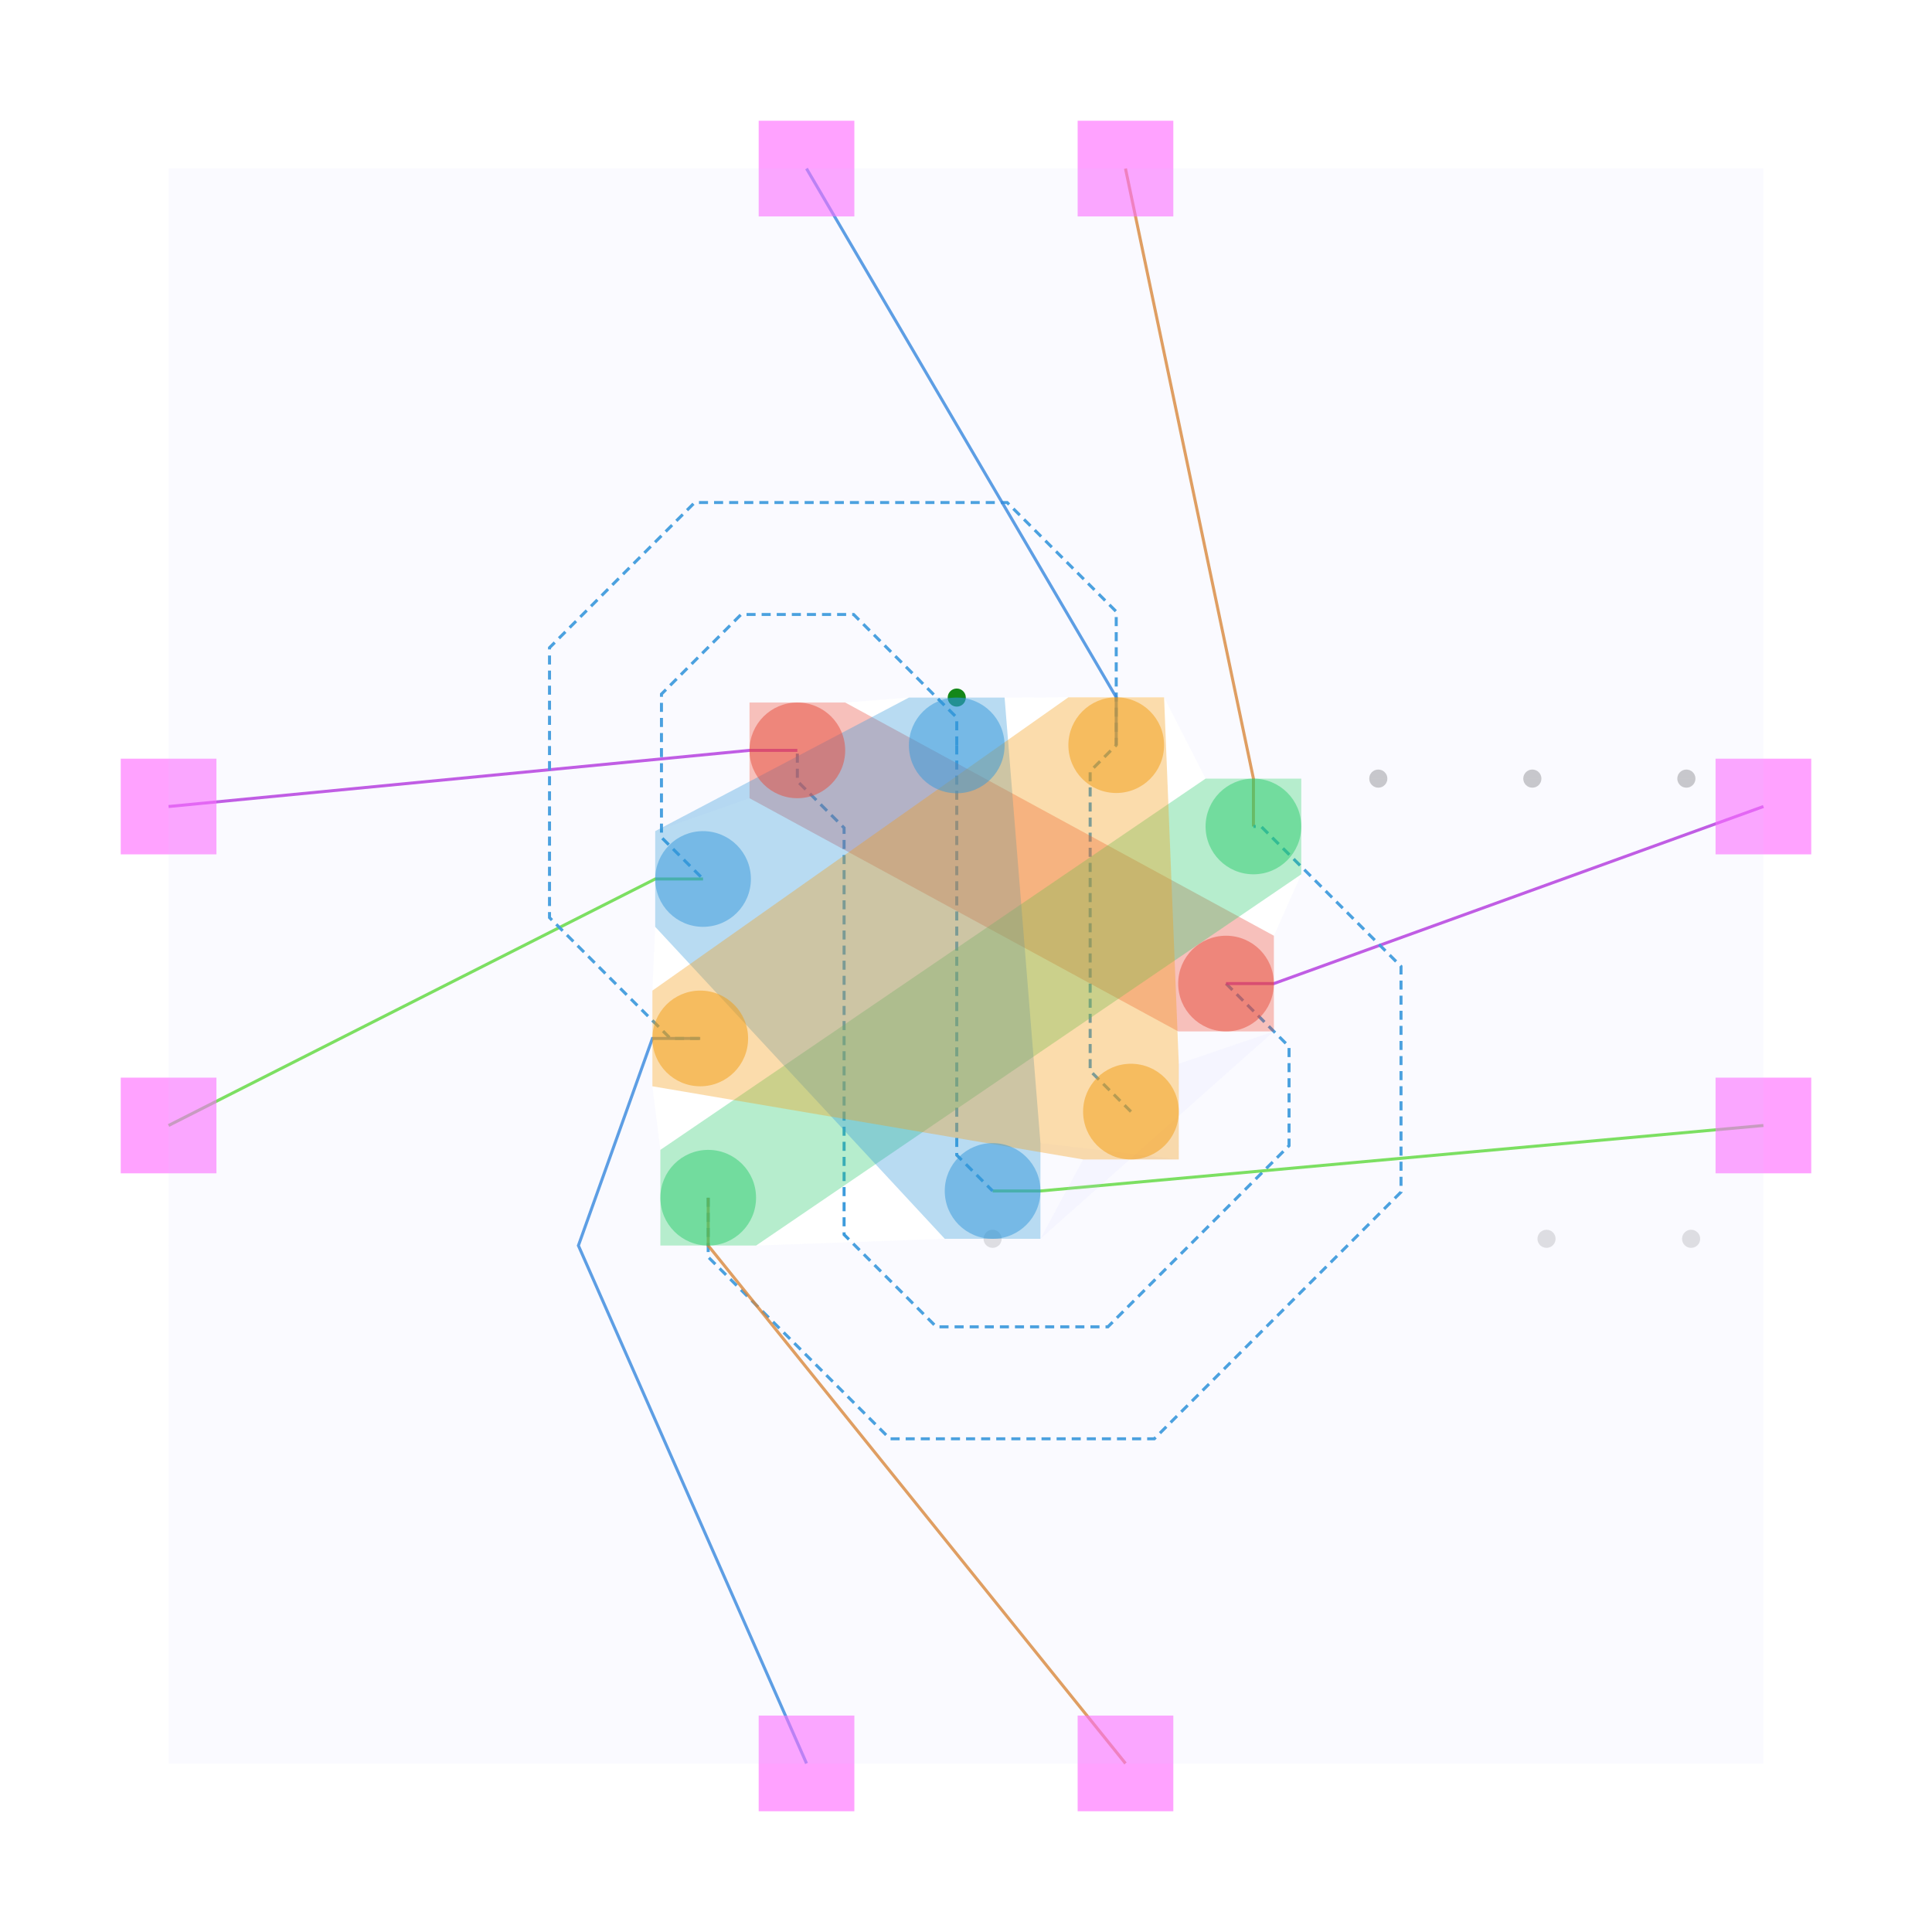
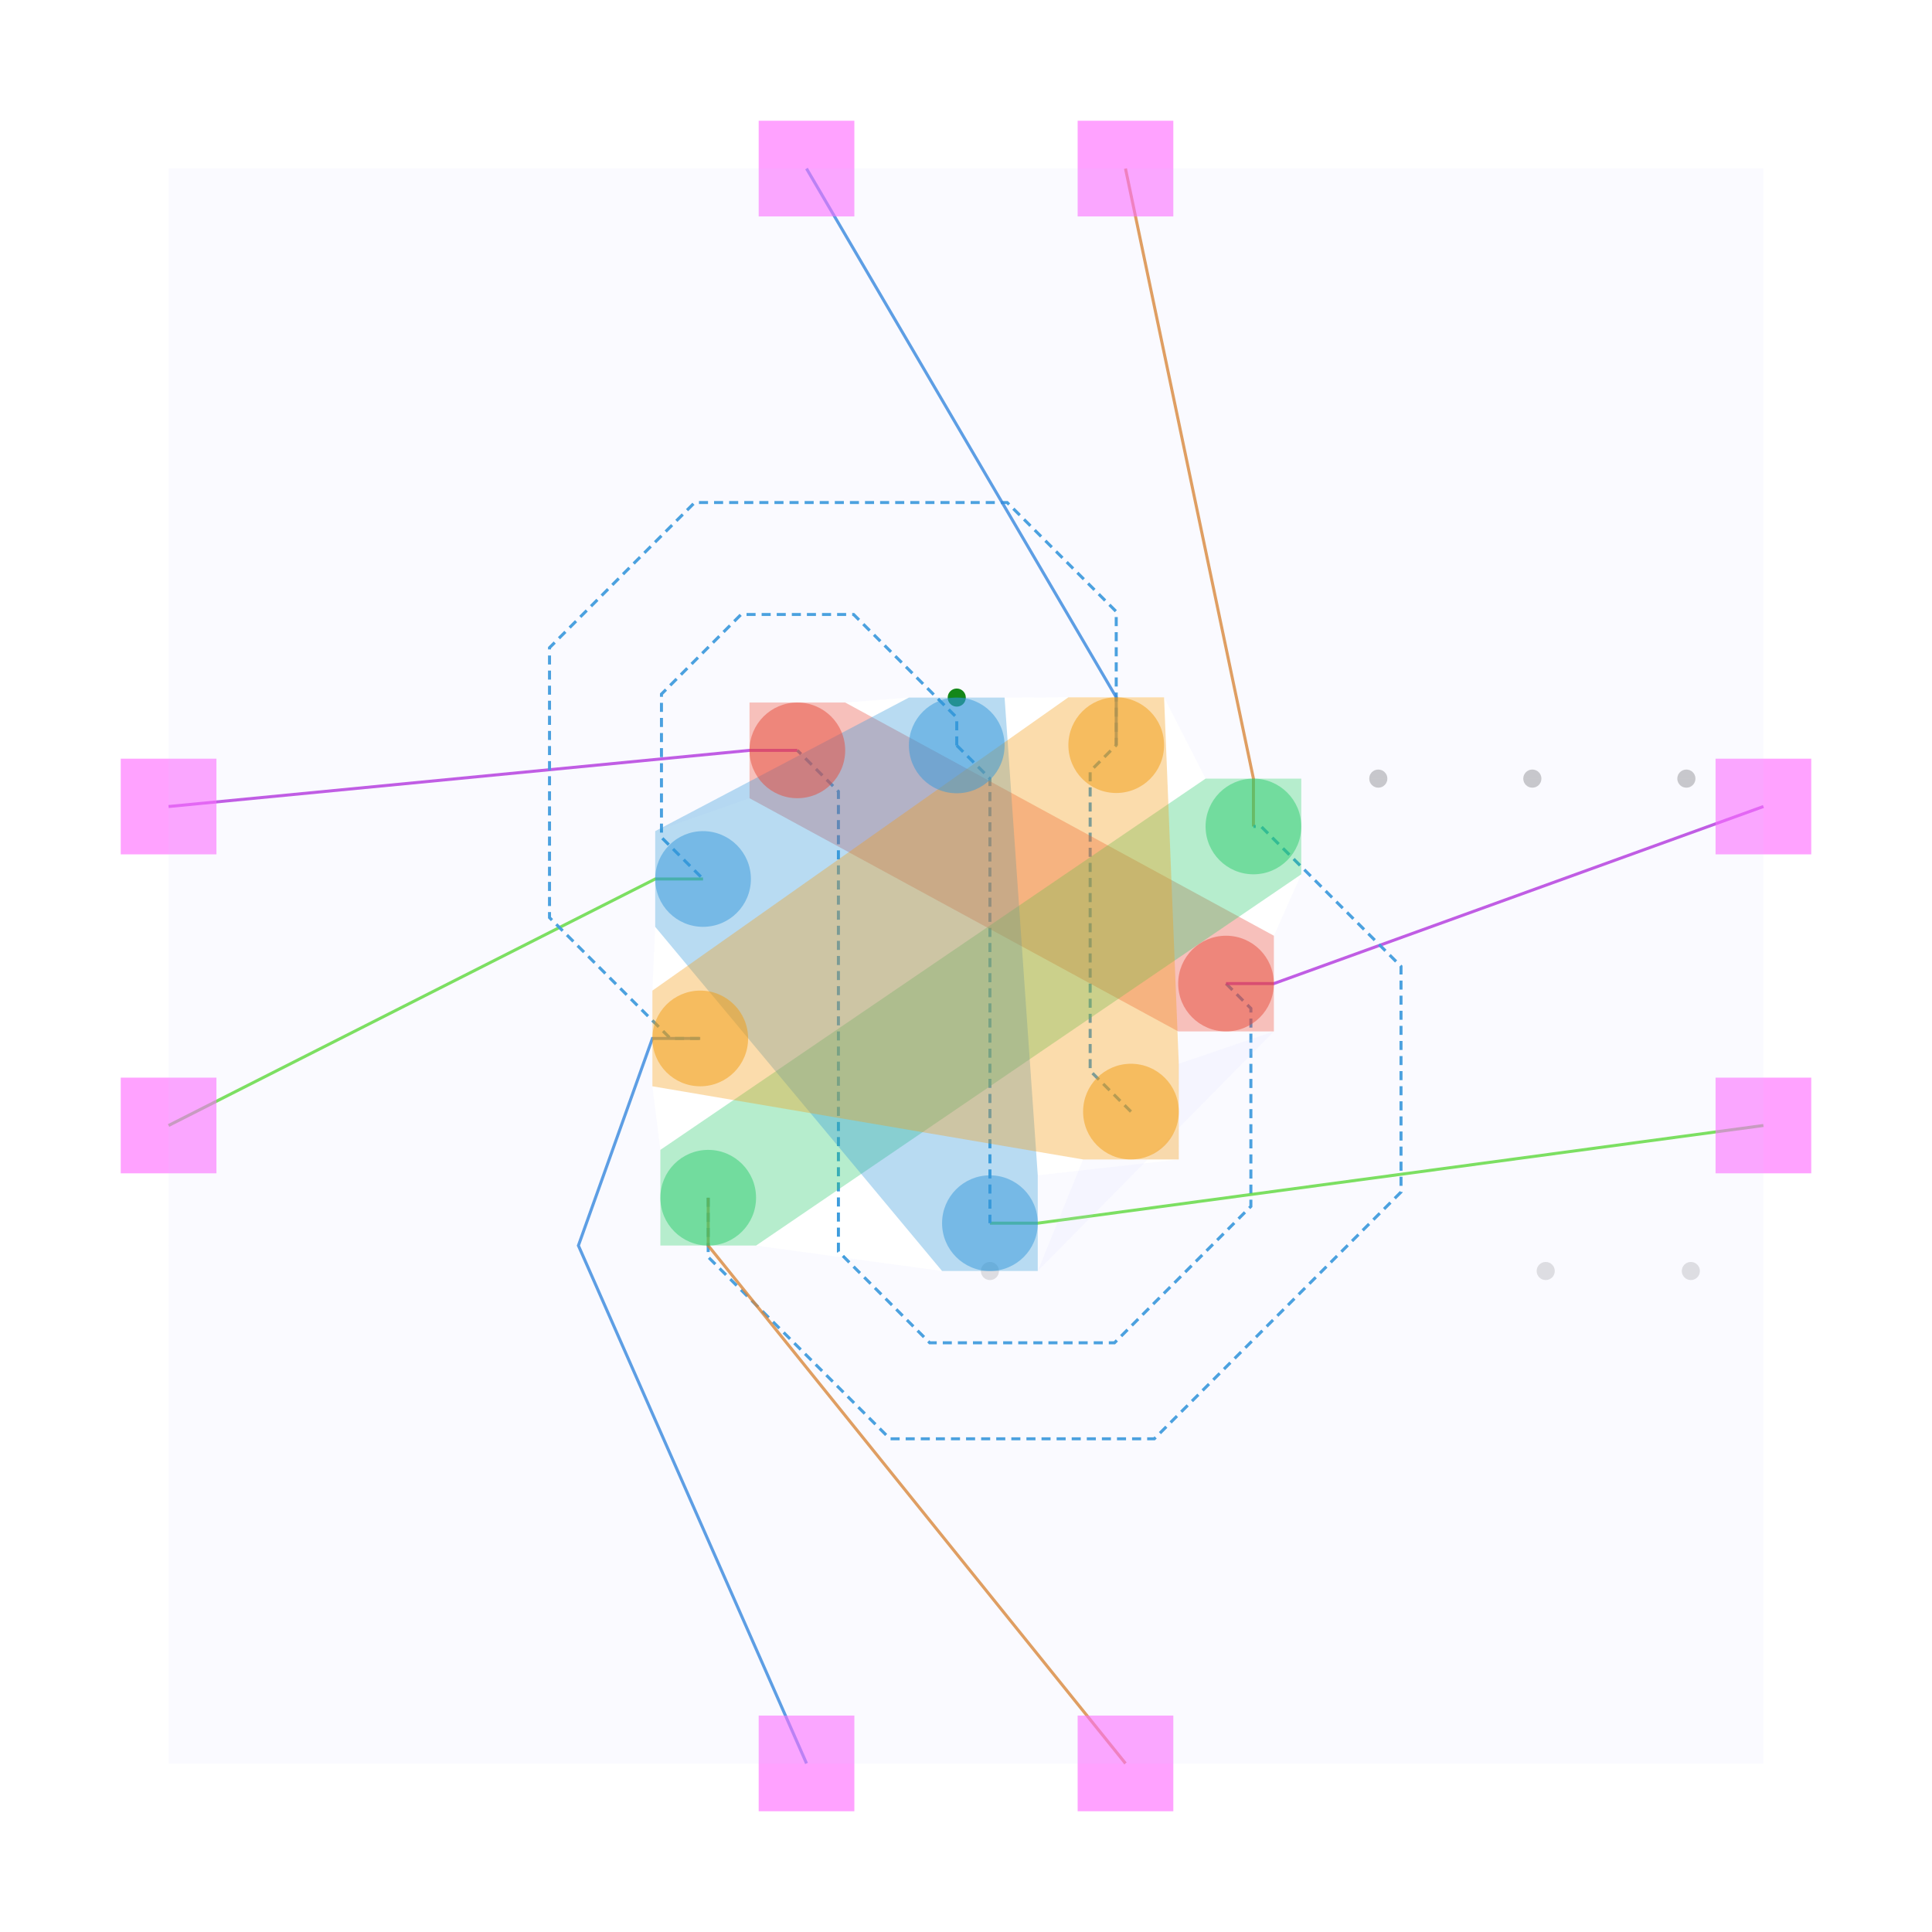
<svg xmlns="http://www.w3.org/2000/svg" width="640" height="640" viewBox="0 0 640 640">
  <rect width="100%" height="100%" fill="white" />
  <g>
    <circle data-type="point" data-label="via:net4-T g: 5.31 h: 1.00 f: 5.86" data-x="-0.028999999999999998" data-y="0.841542" cx="316.936" cy="231.082" r="3" fill="green" />
  </g>
  <g>
-     <circle data-type="point" data-label="via:net4-B g: 5.56 h: 2.00 f: 6.67" data-x="0.083422" data-y="-0.855274" cx="328.814" cy="410.369" r="3" fill="rgba(128, 128, 128, 0.25)" />
+     <circle data-type="point" data-label="via:net4-B g: 5.56 h: 2.00 f: 6.67" data-x="0.07499999999999998" data-y="-0.9562740000000001" cx="327.925" cy="421.04" r="3" fill="rgba(128, 128, 128, 0.25)" />
  </g>
  <g>
    <circle data-type="point" data-label="via:T-R_0 g: 6.36 h: 1.00 f: 6.91" data-x="1.2926191666666667" data-y="0.587488" cx="456.579" cy="257.926" r="3" fill="rgba(128, 128, 128, 0.25)" />
  </g>
  <g>
    <circle data-type="point" data-label="via:T-R_2 g: 6.36 h: 1.00 f: 6.91" data-x="2.2585238333333333" data-y="0.587488" cx="558.636" cy="257.926" r="3" fill="rgba(128, 128, 128, 0.25)" />
  </g>
  <g>
    <circle data-type="point" data-label="via:T-R_1 g: 6.36 h: 1.00 f: 6.91" data-x="1.7755714999999999" data-y="0.587488" cx="507.608" cy="257.926" r="3" fill="rgba(128, 128, 128, 0.25)" />
  </g>
  <g>
    <circle data-type="point" data-label="via:T-R_0 g: 6.95 h: 1.00 f: 7.50" data-x="1.2926191666666667" data-y="0.587488" cx="456.579" cy="257.926" r="3" fill="rgba(128, 128, 128, 0.25)" />
  </g>
  <g>
    <circle data-type="point" data-label="via:T-R_1 g: 6.95 h: 1.00 f: 7.50" data-x="1.7755714999999999" data-y="0.587488" cx="507.608" cy="257.926" r="3" fill="rgba(128, 128, 128, 0.25)" />
  </g>
  <g>
    <circle data-type="point" data-label="via:T-R_2 g: 6.95 h: 1.00 f: 7.50" data-x="2.2585238333333333" data-y="0.587488" cx="558.636" cy="257.926" r="3" fill="rgba(128, 128, 128, 0.25)" />
  </g>
  <g>
-     <circle data-type="point" data-label="via:B-R_3 g: 6.85 h: 2.00 f: 7.95" data-x="1.8200265999999998" data-y="-0.855274" cx="512.305" cy="410.369" r="3" fill="rgba(128, 128, 128, 0.25)" />
+     <circle data-type="point" data-label="via:B-R_3 g: 6.85 h: 2.00 f: 7.95" data-x="1.8175" data-y="-0.9562740000000001" cx="512.038" cy="421.04" r="3" fill="rgba(128, 128, 128, 0.25)" />
  </g>
  <g>
-     <circle data-type="point" data-label="via:B-R_4 g: 6.85 h: 2.00 f: 7.95" data-x="2.2733422" data-y="-0.855274" cx="560.202" cy="410.369" r="3" fill="rgba(128, 128, 128, 0.25)" />
+     <circle data-type="point" data-label="via:B-R_4 g: 6.85 h: 2.00 f: 7.95" data-x="2.2725" data-y="-0.9562740000000001" cx="560.113" cy="421.04" r="3" fill="rgba(128, 128, 128, 0.25)" />
  </g>
  <g>
    <polyline data-points="-2.5,0.5 -0.678763,0.676055 -0.528763,0.676055" data-type="line" data-label="" points="55.849,267.17 248.282,248.568 264.131,248.568" fill="none" stroke="hsla(286, 70%, 50%, 0.8)" stroke-width="1px" />
  </g>
  <g>
-     <polyline data-points="0.815244,-0.055081 1.01282,-0.252657 1.01282,-0.563283 0.444829,-1.131274 -0.093033,-1.131274 -0.382222,-0.842085 -0.382222,0.433097 -0.528763,0.579638 -0.528763,0.676055" data-type="line" data-label="" points="406.139,325.82 427.015,346.696 427.015,379.517 367.001,439.531 310.17,439.531 279.614,408.975 279.614,274.239 264.131,258.755 264.131,248.568" fill="none" stroke="rgba(52, 152, 219, 0.95)" stroke-width="1px" stroke-dasharray="3 2" />
+     <polyline data-points="0.815244,-0.055081 0.893145,-0.132982 0.893145,-0.753669 0.465539,-1.181274 -0.113744,-1.181274 -0.4,-0.895018 -0.4,0.547292 -0.528763,0.676055" data-type="line" data-label="" points="406.139,325.82 414.37,334.051 414.37,399.633 369.189,444.814 307.982,444.814 277.736,414.568 277.736,262.173 264.131,248.568" fill="none" stroke="rgba(52, 152, 219, 0.95)" stroke-width="1px" stroke-dasharray="3 2" />
  </g>
  <g>
    <polyline data-points="0.815244,-0.055081 0.965244,-0.05508099999999999 2.5,0.5" data-type="line" data-label="" points="406.139,325.82 421.988,325.82 584.151,267.17" fill="none" stroke="hsla(286, 70%, 50%, 0.8)" stroke-width="1px" />
  </g>
  <g>
-     <polyline data-points="2.5,-0.5 0.233422,-0.705274 0.083422,-0.705274" data-type="line" data-label="" points="584.151,372.83 344.663,394.52 328.814,394.52" fill="none" stroke="hsla(106, 70%, 50%, 0.8)" stroke-width="1px" />
+     <polyline data-points="2.5,-0.5000000000000002 0.22499999999999998,-0.806274 0.075,-0.806274" data-type="line" data-label="" points="584.151,372.83 343.774,405.191 327.925,405.191" fill="none" stroke="hsla(106, 70%, 50%, 0.8)" stroke-width="1px" />
  </g>
  <g>
-     <polyline data-points="-0.029,0.691542 -0.029,-0.592852 0.083422,-0.705274" data-type="line" data-label="" points="316.936,246.931 316.936,382.641 328.814,394.52" fill="none" stroke="rgba(52, 152, 219, 0.95)" stroke-width="1px" stroke-dasharray="3 2" />
+     <polyline data-points="-0.029,0.691542 0.075,0.587542 0.075,-0.806274" data-type="line" data-label="" points="316.936,246.931 327.925,257.92 327.925,405.191" fill="none" stroke="rgba(52, 152, 219, 0.95)" stroke-width="1px" stroke-dasharray="3 2" />
  </g>
  <g>
    <polyline data-points="-0.029,0.691542 -0.029,0.778747 -0.352308,1.102055 -0.705218,1.102055 -0.954763,0.85251 -0.954763,0.403183 -0.824388,0.272808" data-type="line" data-label="" points="316.936,246.931 316.936,237.717 282.775,203.556 245.486,203.556 219.119,229.923 219.119,277.4 232.895,291.175" fill="none" stroke="rgba(52, 152, 219, 0.95)" stroke-width="1px" stroke-dasharray="3 2" />
  </g>
  <g>
    <polyline data-points="-0.824388,0.272808 -0.974388,0.272808 -2.5,-0.4999999999999998" data-type="line" data-label="" points="232.895,291.175 217.046,291.175 55.849,372.83" fill="none" stroke="hsla(106, 70%, 50%, 0.8)" stroke-width="1px" />
  </g>
  <g>
    <polyline data-points="0.5,2.5 0.901143,0.587488 0.901143,0.437488" data-type="line" data-label="" points="372.83,55.849 415.215,257.926 415.215,273.775" fill="none" stroke="hsla(30, 70%, 50%, 0.8)" stroke-width="1px" />
  </g>
  <g>
    <polyline data-points="-0.808222,-0.726499 -0.808222,-0.912474 -0.238422,-1.482274 0.590217,-1.482274 1.36382,-0.708672 1.36382,-0.001202 0.92513,0.437488 0.901143,0.437488" data-type="line" data-label="" points="234.603,396.762 234.603,416.412 294.808,476.618 382.363,476.618 464.102,394.879 464.102,320.127 417.75,273.775 415.215,273.775" fill="none" stroke="rgba(52, 152, 219, 0.95)" stroke-width="1px" stroke-dasharray="3 2" />
  </g>
  <g>
    <polyline data-points="-0.808222,-0.726499 -0.808222,-0.876499 0.5,-2.5" data-type="line" data-label="" points="234.603,396.762 234.603,412.611 372.83,584.151" fill="none" stroke="hsla(30, 70%, 50%, 0.8)" stroke-width="1px" />
  </g>
  <g>
    <polyline data-points="-0.5,-2.5 -1.215185,-0.876499 -0.983162,-0.227118 -0.833162,-0.227118" data-type="line" data-label="" points="267.17,584.151 191.603,412.611 216.119,343.997 231.968,343.997" fill="none" stroke="hsla(210, 70%, 50%, 0.8)" stroke-width="1px" />
  </g>
  <g>
    <polyline data-points="0.517145,-0.456503 0.389244,-0.328602 0.389244,0.610646 0.471002,0.692404 0.471002,1.111132 0.129079,1.453055 -0.850606,1.453055 -1.305763,0.997899 -1.305763,0.151728 -0.926917,-0.227118 -0.833162,-0.227118" data-type="line" data-label="" points="374.642,368.234 361.128,354.72 361.128,255.479 369.766,246.84 369.766,202.597 333.639,166.47 230.125,166.47 182.033,214.562 182.033,303.968 222.062,343.997 231.968,343.997" fill="none" stroke="rgba(52, 152, 219, 0.95)" stroke-width="1px" stroke-dasharray="3 2" />
  </g>
  <g>
    <polyline data-points="0.471002,0.692404 0.471002,0.842404 -0.5,2.5" data-type="line" data-label="" points="369.766,246.84 369.766,230.991 267.17,55.849" fill="none" stroke="hsla(210, 70%, 50%, 0.8)" stroke-width="1px" />
  </g>
  <g>
    <rect data-type="rect" data-label="" data-x="-2.5" data-y="0.5" x="40" y="251.321" width="31.698" height="31.698" fill="rgba(255, 100, 255, 0.6)" stroke="black" stroke-width="0.009" />
  </g>
  <g>
    <rect data-type="rect" data-label="" data-x="2.5" data-y="0.5" x="568.302" y="251.321" width="31.698" height="31.698" fill="rgba(255, 100, 255, 0.6)" stroke="black" stroke-width="0.009" />
  </g>
  <g>
    <rect data-type="rect" data-label="" data-x="2.5" data-y="-0.5" x="568.302" y="356.981" width="31.698" height="31.698" fill="rgba(255, 100, 255, 0.6)" stroke="black" stroke-width="0.009" />
  </g>
  <g>
    <rect data-type="rect" data-label="" data-x="-2.5" data-y="-0.5" x="40" y="356.981" width="31.698" height="31.698" fill="rgba(255, 100, 255, 0.6)" stroke="black" stroke-width="0.009" />
  </g>
  <g>
    <rect data-type="rect" data-label="" data-x="0.5" data-y="2.5" x="356.981" y="40" width="31.698" height="31.698" fill="rgba(255, 100, 255, 0.6)" stroke="black" stroke-width="0.009" />
  </g>
  <g>
    <rect data-type="rect" data-label="" data-x="0.5" data-y="-2.5" x="356.981" y="568.302" width="31.698" height="31.698" fill="rgba(255, 100, 255, 0.6)" stroke="black" stroke-width="0.009" />
  </g>
  <g>
    <rect data-type="rect" data-label="" data-x="-0.5" data-y="-2.5" x="251.321" y="568.302" width="31.698" height="31.698" fill="rgba(255, 100, 255, 0.6)" stroke="black" stroke-width="0.009" />
  </g>
  <g>
    <rect data-type="rect" data-label="" data-x="-0.5" data-y="2.5" x="251.321" y="40" width="31.698" height="31.698" fill="rgba(255, 100, 255, 0.6)" stroke="black" stroke-width="0.009" />
  </g>
  <g>
    <polygon data-type="polygon" data-label="" data-points="-2.5,2.5 2.5,2.5 2.5,0.587488 1.051143,0.587488 1.051143,0.587488 0.751143,0.587488 0.6210019999999999,0.842404 0.321002,0.842404 0.121,0.841542 -0.179,0.841542 -0.37876299999999996,0.826055 -0.678763,0.826055 -0.678763,0.826055 -2.5,0.826055" points="55.849,55.849 584.151,55.849 584.151,257.926 431.064,257.926 431.064,257.926 399.366,257.926 385.615,230.991 353.917,230.991 332.785,231.082 301.087,231.082 279.98,232.719 248.282,232.719 248.282,232.719 55.849,232.719" fill="rgba(200, 200, 255, 0.1)" stroke="black" stroke-width="0.009" />
  </g>
  <g>
-     <polygon data-type="polygon" data-label="" data-points="-2.5,-2.5 2.5,-2.5 2.5,-0.855274 0.233422,-0.855274 0.965244,-0.20508099999999999 0.665244,-0.20508099999999999 0.667145,-0.606503 0.36714499999999994,-0.606503 0.233422,-0.855274 -0.066578,-0.855274 -0.658222,-0.876499 -0.958222,-0.876499 -0.958222,-0.876499 -2.5,-0.876499" points="55.849,584.151 584.151,584.151 584.151,410.369 344.663,410.369 421.988,341.669 390.29,341.669 390.491,384.083 358.793,384.083 344.663,410.369 312.965,410.369 250.452,412.611 218.754,412.611 218.754,412.611 55.849,412.611" fill="rgba(200, 200, 255, 0.1)" stroke="black" stroke-width="0.009" />
+     <polygon data-type="polygon" data-label="" data-points="-2.5,-2.5 2.5,-2.5 2.5,-0.9562740000000001 0.22499999999999998,-0.9562740000000001 0.965244,-0.20508099999999999 0.665244,-0.20508099999999999 0.667145,-0.606503 0.36714499999999994,-0.606503 0.22499999999999998,-0.9562740000000001 -0.075,-0.9562740000000001 -0.658222,-0.876499 -0.958222,-0.876499 -0.958222,-0.876499 -2.5,-0.876499" points="55.849,584.151 584.151,584.151 584.151,421.04 343.774,421.04 421.988,341.669 390.29,341.669 390.491,384.083 358.793,384.083 343.774,421.04 312.075,421.04 250.452,412.611 218.754,412.611 218.754,412.611 55.849,412.611" fill="rgba(200, 200, 255, 0.1)" stroke="black" stroke-width="0.009" />
  </g>
  <g>
    <polygon data-type="polygon" data-label="" data-points="-2.5,-0.876499 -0.958222,-0.876499 -0.958222,-0.876499 -0.958222,-0.576499 -0.983162,-0.37711799999999995 -0.983162,-0.07711799999999999 -0.974388,0.122808 -0.974388,0.42280799999999996 -0.678763,0.5260549999999999 -0.678763,0.826055 -2.5,0.826055" points="55.849,412.611 218.754,412.611 218.754,412.611 218.754,380.913 216.119,359.846 216.119,328.148 217.046,307.024 217.046,275.326 248.282,264.417 248.282,232.719 55.849,232.719" fill="rgba(200, 200, 255, 0.1)" stroke="black" stroke-width="0.009" />
  </g>
  <g>
-     <polygon data-type="polygon" data-label="" data-points="2.5,-0.855274 0.233422,-0.855274 0.233422,-0.855274 0.233422,-0.5552739999999999 0.667145,-0.606503 0.667145,-0.30650299999999997 0.965244,-0.20508099999999999 0.965244,0.094919 1.051143,0.28748799999999997 1.051143,0.587488 2.5,0.587488" points="584.151,410.369 344.663,410.369 344.663,410.369 344.663,378.67 390.491,384.083 390.491,352.385 421.988,341.669 421.988,309.971 431.064,289.624 431.064,257.926 584.151,257.926" fill="rgba(200, 200, 255, 0.1)" stroke="black" stroke-width="0.009" />
+     <polygon data-type="polygon" data-label="" data-points="2.5,-0.9562740000000001 0.22499999999999998,-0.9562740000000001 0.22499999999999998,-0.9562740000000001 0.22499999999999998,-0.656274 0.667145,-0.606503 0.667145,-0.30650299999999997 0.965244,-0.20508099999999999 0.965244,0.094919 1.051143,0.28748799999999997 1.051143,0.587488 2.5,0.587488" points="584.151,421.04 343.774,421.04 343.774,421.04 343.774,389.342 390.491,384.083 390.491,352.385 421.988,341.669 421.988,309.971 431.064,289.624 431.064,257.926 584.151,257.926" fill="rgba(200, 200, 255, 0.1)" stroke="black" stroke-width="0.009" />
  </g>
  <g>
    <polygon data-type="polygon" data-label="" data-points="-0.678763,0.826055 -0.37876299999999996,0.826055 0.965244,0.094919 0.965244,-0.20508099999999999 0.965244,-0.20508099999999999 0.665244,-0.20508099999999999 -0.678763,0.5260549999999999 -0.678763,0.826055" points="248.282,232.719 279.98,232.719 421.988,309.971 421.988,341.669 421.988,341.669 390.29,341.669 248.282,264.417 248.282,232.719" fill="rgba(231, 76, 60, 0.35)" stroke="black" stroke-width="0.009" />
  </g>
  <g>
    <polygon data-type="polygon" data-label="" data-points="0.751143,0.587488 1.051143,0.587488 1.051143,0.587488 1.051143,0.28748799999999997 -0.658222,-0.876499 -0.958222,-0.876499 -0.958222,-0.876499 -0.958222,-0.576499" points="399.366,257.926 431.064,257.926 431.064,257.926 431.064,289.624 250.452,412.611 218.754,412.611 218.754,412.611 218.754,380.913" fill="rgba(46, 204, 113, 0.35)" stroke="black" stroke-width="0.009" />
  </g>
  <g>
-     <polygon data-type="polygon" data-label="" data-points="-0.179,0.841542 0.121,0.841542 0.233422,-0.5552739999999999 0.233422,-0.855274 0.233422,-0.855274 -0.066578,-0.855274 -0.974388,0.122808 -0.974388,0.42280799999999996" points="301.087,231.082 332.785,231.082 344.663,378.67 344.663,410.369 344.663,410.369 312.965,410.369 217.046,307.024 217.046,275.326" fill="rgba(52, 152, 219, 0.35)" stroke="black" stroke-width="0.009" />
+     <polygon data-type="polygon" data-label="" data-points="-0.179,0.841542 0.121,0.841542 0.22499999999999998,-0.656274 0.22499999999999998,-0.9562740000000001 0.22499999999999998,-0.9562740000000001 -0.075,-0.9562740000000001 -0.974388,0.122808 -0.974388,0.42280799999999996" points="301.087,231.082 332.785,231.082 343.774,389.342 343.774,421.04 343.774,421.04 312.075,421.04 217.046,307.024 217.046,275.326" fill="rgba(52, 152, 219, 0.35)" stroke="black" stroke-width="0.009" />
  </g>
  <g>
    <polygon data-type="polygon" data-label="" data-points="0.321002,0.842404 0.6210019999999999,0.842404 0.667145,-0.30650299999999997 0.667145,-0.606503 0.667145,-0.606503 0.36714499999999994,-0.606503 -0.983162,-0.37711799999999995 -0.983162,-0.07711799999999999" points="353.917,230.991 385.615,230.991 390.491,352.385 390.491,384.083 390.491,384.083 358.793,384.083 216.119,359.846 216.119,328.148" fill="rgba(243, 156, 18, 0.35)" stroke="black" stroke-width="0.009" />
  </g>
  <circle data-type="circle" data-label="" data-x="0.815244" data-y="-0.055081" cx="406.139" cy="325.82" r="15.849" fill="rgba(231, 76, 60, 0.5)" stroke="black" stroke-width="0.009" />
  <circle data-type="circle" data-label="" data-x="-0.528763" data-y="0.676055" cx="264.131" cy="248.568" r="15.849" fill="rgba(231, 76, 60, 0.5)" stroke="black" stroke-width="0.009" />
  <circle data-type="circle" data-label="" data-x="-0.808222" data-y="-0.726499" cx="234.603" cy="396.762" r="15.849" fill="rgba(46, 204, 113, 0.5)" stroke="black" stroke-width="0.009" />
  <circle data-type="circle" data-label="" data-x="0.901143" data-y="0.437488" cx="415.215" cy="273.775" r="15.849" fill="rgba(46, 204, 113, 0.5)" stroke="black" stroke-width="0.009" />
  <circle data-type="circle" data-label="" data-x="-0.029" data-y="0.691542" cx="316.936" cy="246.931" r="15.849" fill="rgba(52, 152, 219, 0.5)" stroke="black" stroke-width="0.009" />
  <circle data-type="circle" data-label="" data-x="-0.824388" data-y="0.272808" cx="232.895" cy="291.175" r="15.849" fill="rgba(52, 152, 219, 0.5)" stroke="black" stroke-width="0.009" />
-   <circle data-type="circle" data-label="" data-x="0.083422" data-y="-0.705274" cx="328.814" cy="394.52" r="15.849" fill="rgba(52, 152, 219, 0.5)" stroke="black" stroke-width="0.009" />
+   <circle data-type="circle" data-label="" data-x="0.075" data-y="-0.806274" cx="327.925" cy="405.191" r="15.849" fill="rgba(52, 152, 219, 0.5)" stroke="black" stroke-width="0.009" />
  <circle data-type="circle" data-label="" data-x="0.517145" data-y="-0.456503" cx="374.642" cy="368.234" r="15.849" fill="rgba(243, 156, 18, 0.5)" stroke="black" stroke-width="0.009" />
  <circle data-type="circle" data-label="" data-x="0.471002" data-y="0.692404" cx="369.766" cy="246.84" r="15.849" fill="rgba(243, 156, 18, 0.5)" stroke="black" stroke-width="0.009" />
  <circle data-type="circle" data-label="" data-x="-0.833162" data-y="-0.227118" cx="231.968" cy="343.997" r="15.849" fill="rgba(243, 156, 18, 0.5)" stroke="black" stroke-width="0.009" />
  <g id="crosshair" style="display: none">
    <line id="crosshair-h" y1="0" y2="640" stroke="#666" stroke-width="0.5" />
    <line id="crosshair-v" x1="0" x2="640" stroke="#666" stroke-width="0.5" />
    <text id="coordinates" font-family="monospace" font-size="12" fill="#666" />
  </g>
</svg>
